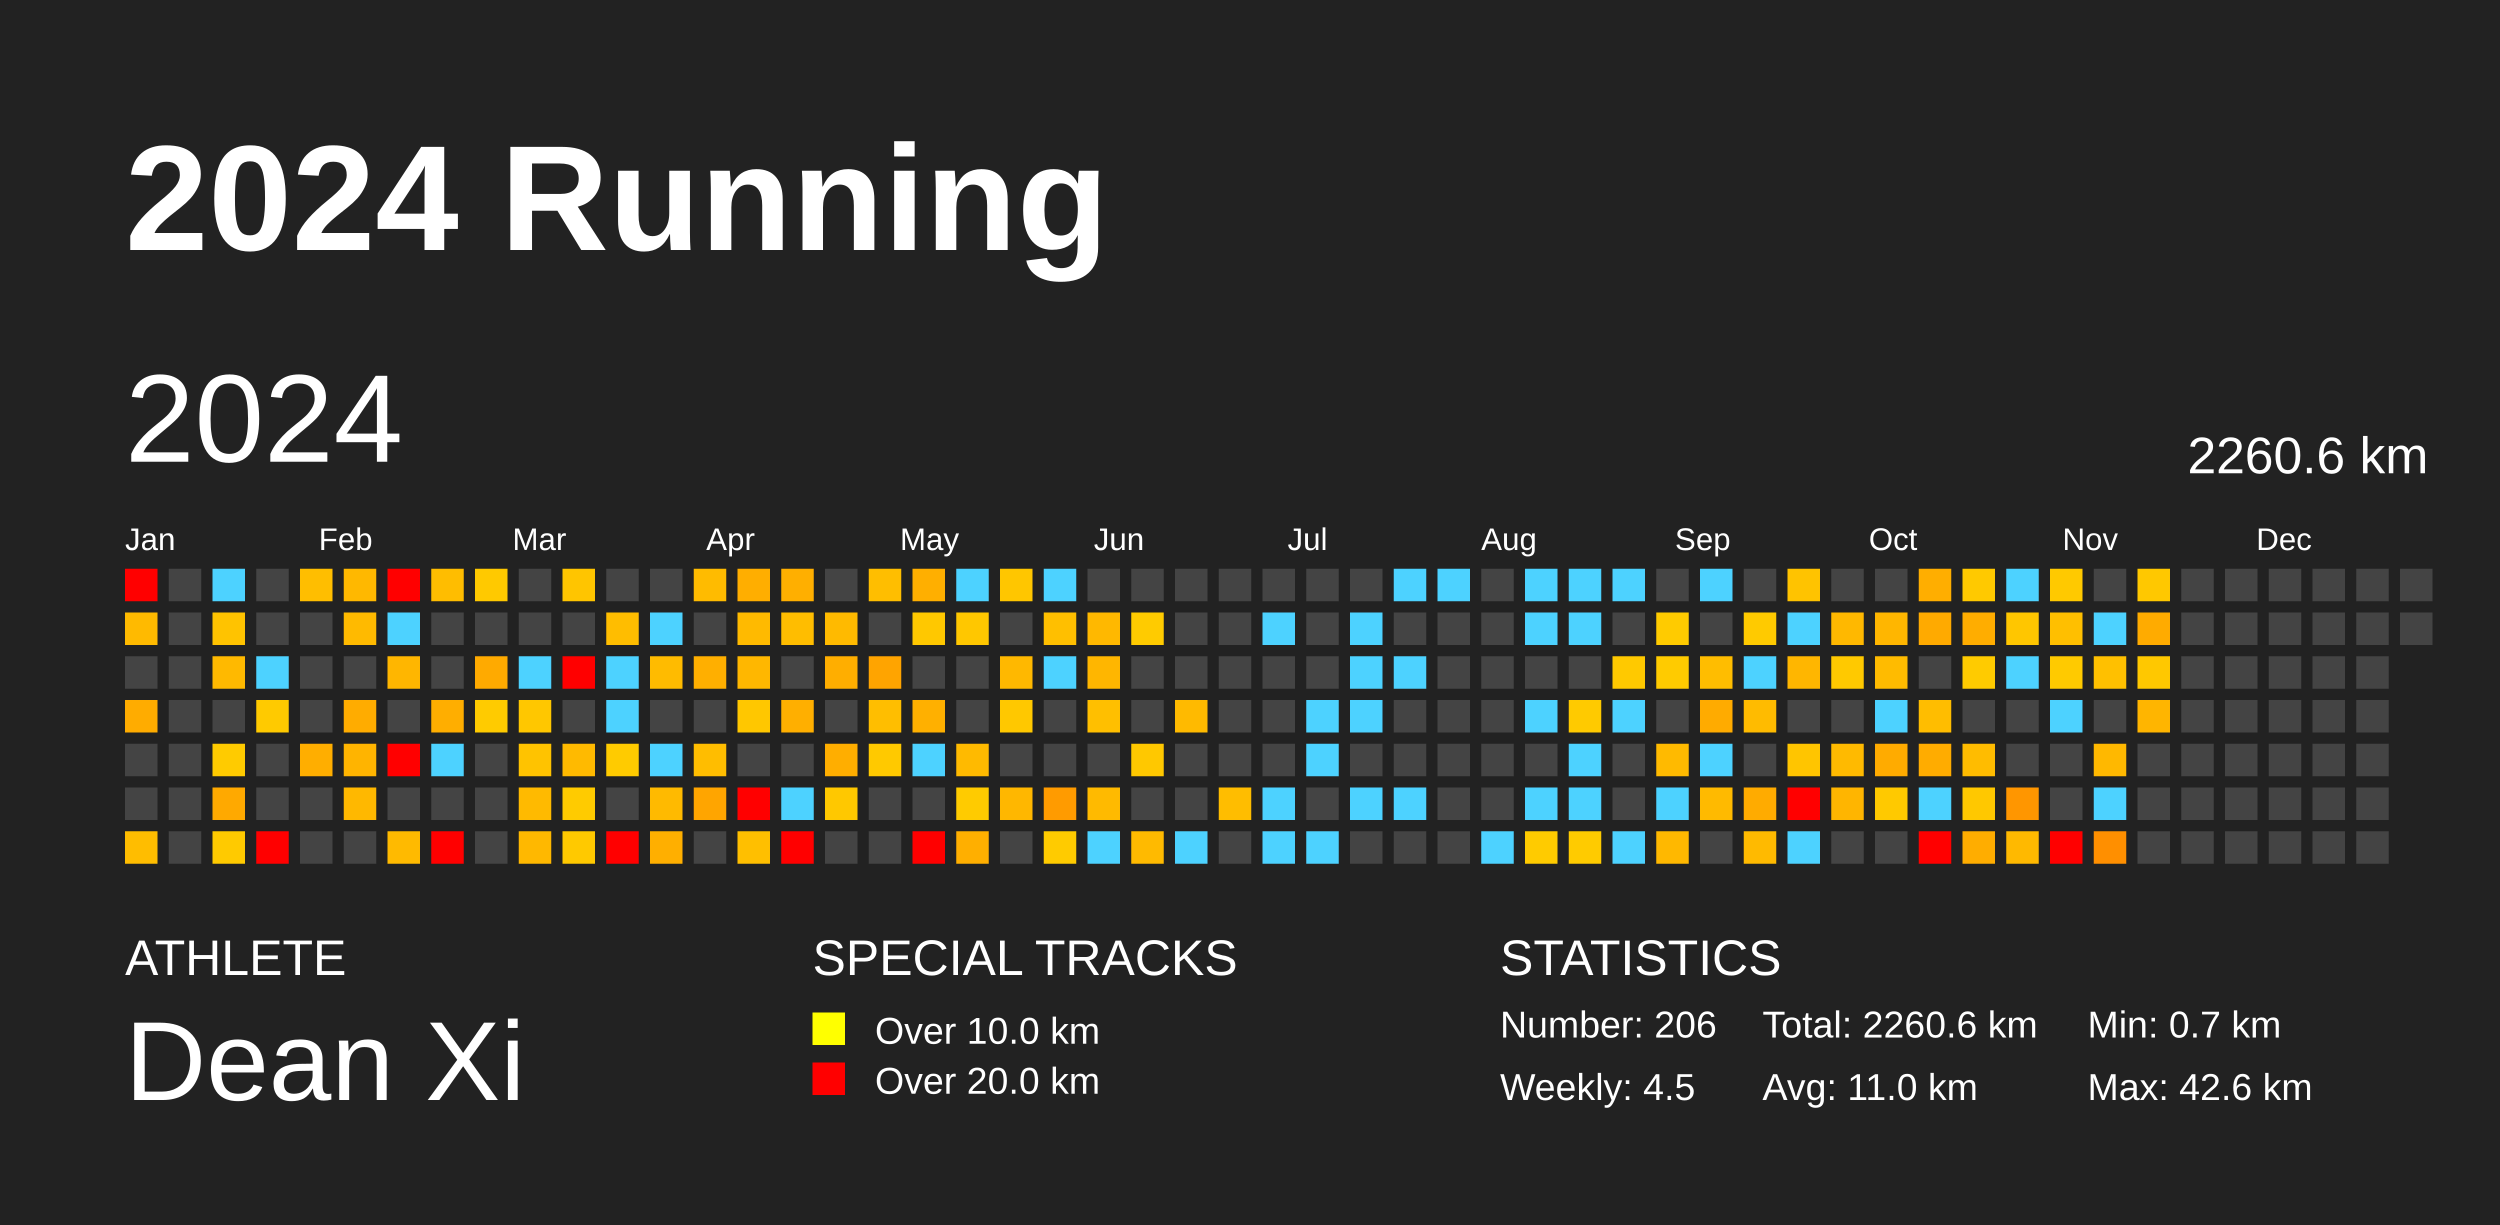
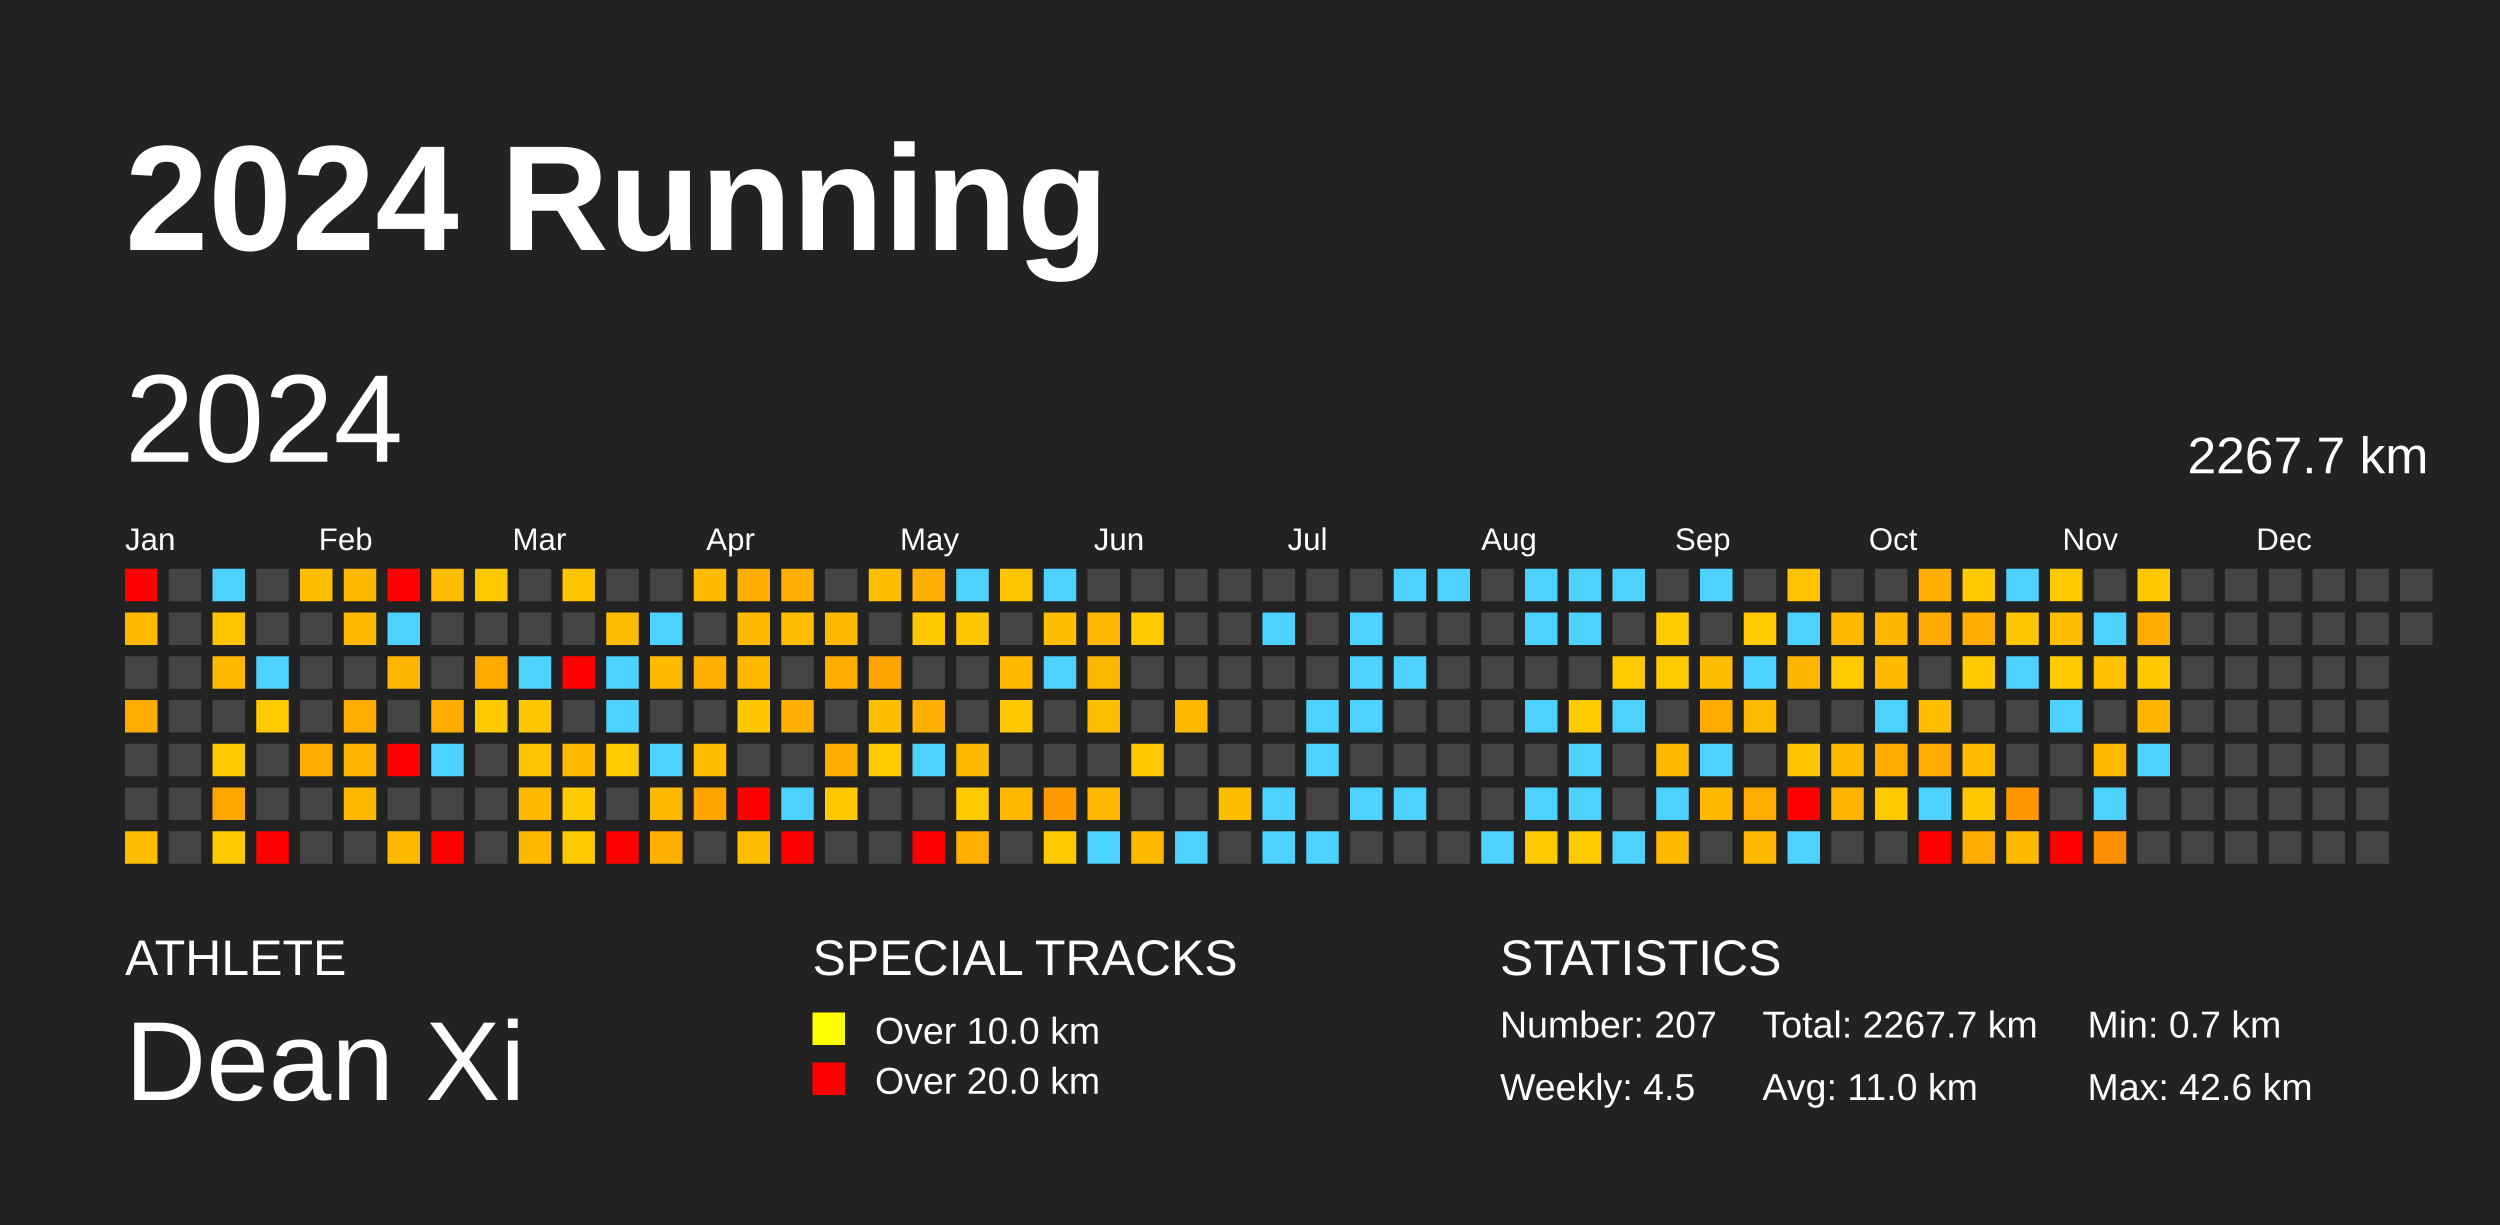
<svg xmlns="http://www.w3.org/2000/svg" baseProfile="full" height="98mm" version="1.1" viewBox="0,0,200,98" width="200mm">
  <defs />
  <rect fill="#222222" height="98" width="200" x="0" y="0" />
  <text fill="#FFFFFF" style="font-size:12px; font-family:Arial; font-weight:bold;" x="10" y="20">2024 Running</text>
  <text fill="#FFFFFF" style="font-size:4px; font-family:Arial" x="10" y="78">ATHLETE</text>
  <text fill="#FFFFFF" style="font-size:9px; font-family:Arial" x="10" y="88">Dean Xi</text>
  <text fill="#FFFFFF" style="font-size:4px; font-family:Arial" x="65" y="78">SPECIAL TRACKS</text>
  <rect fill="yellow" height="2.6" width="2.6" x="65" y="81" />
  <text fill="#FFFFFF" style="font-size:3px; font-family:Arial" x="70" y="83.5">Over 10.0 km</text>
  <rect fill="red" height="2.6" width="2.6" x="65" y="85" />
  <text fill="#FFFFFF" style="font-size:3px; font-family:Arial" x="70" y="87.5">Over 20.0 km</text>
  <text fill="#FFFFFF" style="font-size:4px; font-family:Arial" x="120" y="78">STATISTICS</text>
-   <text fill="#FFFFFF" style="font-size:3px; font-family:Arial" x="120" y="83">Number: 206</text>
+   <text fill="#FFFFFF" style="font-size:3px; font-family:Arial" x="120" y="83">Number: 207</text>
  <text fill="#FFFFFF" style="font-size:3px; font-family:Arial" x="120" y="88">Weekly: 4.5</text>
-   <text fill="#FFFFFF" style="font-size:3px; font-family:Arial" x="141" y="83">Total: 2260.6 km</text>
+   <text fill="#FFFFFF" style="font-size:3px; font-family:Arial" x="141" y="83">Total: 2267.7 km</text>
  <text fill="#FFFFFF" style="font-size:3px; font-family:Arial" x="141" y="88">Avg: 11.0 km</text>
  <text fill="#FFFFFF" style="font-size:3px; font-family:Arial" x="167" y="83">Min: 0.7 km</text>
  <text fill="#FFFFFF" style="font-size:3px; font-family:Arial" x="167" y="88">Max: 42.6 km</text>
  <text dominant-baseline="hanging" fill="#FFFFFF" style="font-size:10.0px; font-family:Arial;" x="10" y="30">2024</text>
-   <text dominant-baseline="hanging" fill="#FFFFFF" style="font-size:4.125px; font-family:Arial;" x="175" y="35">2260.6 km</text>
+   <text dominant-baseline="hanging" fill="#FFFFFF" style="font-size:4.125px; font-family:Arial;" x="175" y="35">2267.7 km</text>
  <text fill="#FFFFFF" style="font-size:2.5px; font-family:Arial" x="10.0" y="44">Jan</text>
  <text fill="#FFFFFF" style="font-size:2.5px; font-family:Arial" x="25.5" y="44">Feb</text>
  <text fill="#FFFFFF" style="font-size:2.5px; font-family:Arial" x="41.0" y="44">Mar</text>
  <text fill="#FFFFFF" style="font-size:2.5px; font-family:Arial" x="56.5" y="44">Apr</text>
  <text fill="#FFFFFF" style="font-size:2.5px; font-family:Arial" x="72.0" y="44">May</text>
  <text fill="#FFFFFF" style="font-size:2.5px; font-family:Arial" x="87.5" y="44">Jun</text>
  <text fill="#FFFFFF" style="font-size:2.5px; font-family:Arial" x="103.0" y="44">Jul</text>
  <text fill="#FFFFFF" style="font-size:2.5px; font-family:Arial" x="118.5" y="44">Aug</text>
  <text fill="#FFFFFF" style="font-size:2.5px; font-family:Arial" x="134.0" y="44">Sep</text>
  <text fill="#FFFFFF" style="font-size:2.5px; font-family:Arial" x="149.5" y="44">Oct</text>
  <text fill="#FFFFFF" style="font-size:2.5px; font-family:Arial" x="165.0" y="44">Nov</text>
  <text fill="#FFFFFF" style="font-size:2.5px; font-family:Arial" x="180.5" y="44">Dec</text>
  <rect fill="red" height="2.6" width="2.6" x="10.0" y="45.5" />
  <rect fill="#ffba00" height="2.6" width="2.6" x="10.0" y="49.0" />
  <rect fill="#444444" height="2.6" width="2.6" x="10.0" y="52.5" />
  <rect fill="#ffac00" height="2.6" width="2.6" x="10.0" y="56.0" />
  <rect fill="#444444" height="2.6" width="2.6" x="10.0" y="59.5" />
  <rect fill="#444444" height="2.6" width="2.6" x="10.0" y="63.0" />
  <rect fill="#ffbd00" height="2.6" width="2.6" x="10.0" y="66.5" />
  <rect fill="#444444" height="2.6" width="2.6" x="13.5" y="45.5" />
  <rect fill="#444444" height="2.6" width="2.6" x="13.5" y="49.0" />
  <rect fill="#444444" height="2.6" width="2.6" x="13.5" y="52.5" />
  <rect fill="#444444" height="2.6" width="2.6" x="13.5" y="56.0" />
  <rect fill="#444444" height="2.6" width="2.6" x="13.5" y="59.5" />
  <rect fill="#444444" height="2.6" width="2.6" x="13.5" y="63.0" />
  <rect fill="#444444" height="2.6" width="2.6" x="13.5" y="66.5" />
  <rect fill="#4dd2ff" height="2.6" width="2.6" x="17.0" y="45.5" />
  <rect fill="#ffc300" height="2.6" width="2.6" x="17.0" y="49.0" />
  <rect fill="#ffb900" height="2.6" width="2.6" x="17.0" y="52.5" />
  <rect fill="#444444" height="2.6" width="2.6" x="17.0" y="56.0" />
  <rect fill="#ffcb00" height="2.6" width="2.6" x="17.0" y="59.5" />
  <rect fill="#ffa900" height="2.6" width="2.6" x="17.0" y="63.0" />
  <rect fill="#ffca00" height="2.6" width="2.6" x="17.0" y="66.5" />
  <rect fill="#444444" height="2.6" width="2.6" x="20.5" y="45.5" />
  <rect fill="#444444" height="2.6" width="2.6" x="20.5" y="49.0" />
  <rect fill="#4dd2ff" height="2.6" width="2.6" x="20.5" y="52.5" />
  <rect fill="#ffca00" height="2.6" width="2.6" x="20.5" y="56.0" />
  <rect fill="#444444" height="2.6" width="2.6" x="20.5" y="59.5" />
  <rect fill="#444444" height="2.6" width="2.6" x="20.5" y="63.0" />
  <rect fill="red" height="2.6" width="2.6" x="20.5" y="66.5" />
  <rect fill="#ffbe00" height="2.6" width="2.6" x="24.0" y="45.5" />
  <rect fill="#444444" height="2.6" width="2.6" x="24.0" y="49.0" />
  <rect fill="#444444" height="2.6" width="2.6" x="24.0" y="52.5" />
  <rect fill="#444444" height="2.6" width="2.6" x="24.0" y="56.0" />
  <rect fill="#ffae00" height="2.6" width="2.6" x="24.0" y="59.5" />
  <rect fill="#444444" height="2.6" width="2.6" x="24.0" y="63.0" />
  <rect fill="#444444" height="2.6" width="2.6" x="24.0" y="66.5" />
  <rect fill="#ffb800" height="2.6" width="2.6" x="27.5" y="45.5" />
  <rect fill="#ffba00" height="2.6" width="2.6" x="27.5" y="49.0" />
  <rect fill="#444444" height="2.6" width="2.6" x="27.5" y="52.5" />
  <rect fill="#ffac00" height="2.6" width="2.6" x="27.5" y="56.0" />
  <rect fill="#ffb400" height="2.6" width="2.6" x="27.5" y="59.5" />
  <rect fill="#ffb800" height="2.6" width="2.6" x="27.5" y="63.0" />
  <rect fill="#444444" height="2.6" width="2.6" x="27.5" y="66.5" />
  <rect fill="red" height="2.6" width="2.6" x="31.0" y="45.5" />
  <rect fill="#4dd2ff" height="2.6" width="2.6" x="31.0" y="49.0" />
  <rect fill="#ffb600" height="2.6" width="2.6" x="31.0" y="52.5" />
  <rect fill="#444444" height="2.6" width="2.6" x="31.0" y="56.0" />
  <rect fill="red" height="2.6" width="2.6" x="31.0" y="59.5" />
  <rect fill="#444444" height="2.6" width="2.6" x="31.0" y="63.0" />
  <rect fill="#ffba00" height="2.6" width="2.6" x="31.0" y="66.5" />
  <rect fill="#ffbd00" height="2.6" width="2.6" x="34.5" y="45.5" />
  <rect fill="#444444" height="2.6" width="2.6" x="34.5" y="49.0" />
  <rect fill="#444444" height="2.6" width="2.6" x="34.5" y="52.5" />
  <rect fill="#ffae00" height="2.6" width="2.6" x="34.5" y="56.0" />
  <rect fill="#4dd2ff" height="2.6" width="2.6" x="34.5" y="59.5" />
  <rect fill="#444444" height="2.6" width="2.6" x="34.5" y="63.0" />
  <rect fill="red" height="2.6" width="2.6" x="34.5" y="66.5" />
  <rect fill="#ffc900" height="2.6" width="2.6" x="38.0" y="45.5" />
  <rect fill="#444444" height="2.6" width="2.6" x="38.0" y="49.0" />
  <rect fill="#ffaa00" height="2.6" width="2.6" x="38.0" y="52.5" />
  <rect fill="#ffcb00" height="2.6" width="2.6" x="38.0" y="56.0" />
  <rect fill="#444444" height="2.6" width="2.6" x="38.0" y="59.5" />
  <rect fill="#444444" height="2.6" width="2.6" x="38.0" y="63.0" />
  <rect fill="#444444" height="2.6" width="2.6" x="38.0" y="66.5" />
  <rect fill="#444444" height="2.6" width="2.6" x="41.5" y="45.5" />
  <rect fill="#444444" height="2.6" width="2.6" x="41.5" y="49.0" />
  <rect fill="#4dd2ff" height="2.6" width="2.6" x="41.5" y="52.5" />
  <rect fill="#ffc700" height="2.6" width="2.6" x="41.5" y="56.0" />
  <rect fill="#ffc300" height="2.6" width="2.6" x="41.5" y="59.5" />
  <rect fill="#ffba00" height="2.6" width="2.6" x="41.5" y="63.0" />
  <rect fill="#ffb800" height="2.6" width="2.6" x="41.5" y="66.5" />
  <rect fill="#ffc500" height="2.6" width="2.6" x="45.0" y="45.5" />
  <rect fill="#444444" height="2.6" width="2.6" x="45.0" y="49.0" />
  <rect fill="red" height="2.6" width="2.6" x="45.0" y="52.5" />
  <rect fill="#444444" height="2.6" width="2.6" x="45.0" y="56.0" />
  <rect fill="#ffba00" height="2.6" width="2.6" x="45.0" y="59.5" />
  <rect fill="#ffcb00" height="2.6" width="2.6" x="45.0" y="63.0" />
  <rect fill="#ffc900" height="2.6" width="2.6" x="45.0" y="66.5" />
  <rect fill="#444444" height="2.6" width="2.6" x="48.5" y="45.5" />
  <rect fill="#ffbd00" height="2.6" width="2.6" x="48.5" y="49.0" />
  <rect fill="#4dd2ff" height="2.6" width="2.6" x="48.5" y="52.5" />
  <rect fill="#4dd2ff" height="2.6" width="2.6" x="48.5" y="56.0" />
  <rect fill="#ffcb00" height="2.6" width="2.6" x="48.5" y="59.5" />
  <rect fill="#444444" height="2.6" width="2.6" x="48.5" y="63.0" />
  <rect fill="red" height="2.6" width="2.6" x="48.5" y="66.5" />
  <rect fill="#444444" height="2.6" width="2.6" x="52.0" y="45.5" />
  <rect fill="#4dd2ff" height="2.6" width="2.6" x="52.0" y="49.0" />
  <rect fill="#ffbb00" height="2.6" width="2.6" x="52.0" y="52.5" />
  <rect fill="#444444" height="2.6" width="2.6" x="52.0" y="56.0" />
  <rect fill="#4dd2ff" height="2.6" width="2.6" x="52.0" y="59.5" />
  <rect fill="#ffba00" height="2.6" width="2.6" x="52.0" y="63.0" />
  <rect fill="#ffaf00" height="2.6" width="2.6" x="52.0" y="66.5" />
  <rect fill="#ffbb00" height="2.6" width="2.6" x="55.5" y="45.5" />
  <rect fill="#444444" height="2.6" width="2.6" x="55.5" y="49.0" />
  <rect fill="#ffaf00" height="2.6" width="2.6" x="55.5" y="52.5" />
  <rect fill="#444444" height="2.6" width="2.6" x="55.5" y="56.0" />
  <rect fill="#ffbd00" height="2.6" width="2.6" x="55.5" y="59.5" />
  <rect fill="#ffa500" height="2.6" width="2.6" x="55.5" y="63.0" />
  <rect fill="#444444" height="2.6" width="2.6" x="55.5" y="66.5" />
  <rect fill="#ffae00" height="2.6" width="2.6" x="59.0" y="45.5" />
  <rect fill="#ffba00" height="2.6" width="2.6" x="59.0" y="49.0" />
  <rect fill="#ffb700" height="2.6" width="2.6" x="59.0" y="52.5" />
  <rect fill="#ffc700" height="2.6" width="2.6" x="59.0" y="56.0" />
  <rect fill="#444444" height="2.6" width="2.6" x="59.0" y="59.5" />
  <rect fill="red" height="2.6" width="2.6" x="59.0" y="63.0" />
  <rect fill="#ffbf00" height="2.6" width="2.6" x="59.0" y="66.5" />
  <rect fill="#ffaf00" height="2.6" width="2.6" x="62.5" y="45.5" />
  <rect fill="#ffbd00" height="2.6" width="2.6" x="62.5" y="49.0" />
  <rect fill="#444444" height="2.6" width="2.6" x="62.5" y="52.5" />
  <rect fill="#ffaf00" height="2.6" width="2.6" x="62.5" y="56.0" />
  <rect fill="#444444" height="2.6" width="2.6" x="62.5" y="59.5" />
  <rect fill="#4dd2ff" height="2.6" width="2.6" x="62.5" y="63.0" />
  <rect fill="red" height="2.6" width="2.6" x="62.5" y="66.5" />
  <rect fill="#444444" height="2.6" width="2.6" x="66.0" y="45.5" />
  <rect fill="#ffba00" height="2.6" width="2.6" x="66.0" y="49.0" />
  <rect fill="#ffae00" height="2.6" width="2.6" x="66.0" y="52.5" />
  <rect fill="#444444" height="2.6" width="2.6" x="66.0" y="56.0" />
  <rect fill="#ffae00" height="2.6" width="2.6" x="66.0" y="59.5" />
  <rect fill="#ffc800" height="2.6" width="2.6" x="66.0" y="63.0" />
  <rect fill="#444444" height="2.6" width="2.6" x="66.0" y="66.5" />
  <rect fill="#ffbe00" height="2.6" width="2.6" x="69.5" y="45.5" />
  <rect fill="#444444" height="2.6" width="2.6" x="69.5" y="49.0" />
  <rect fill="#ffa400" height="2.6" width="2.6" x="69.5" y="52.5" />
  <rect fill="#ffbe00" height="2.6" width="2.6" x="69.5" y="56.0" />
  <rect fill="#ffc900" height="2.6" width="2.6" x="69.5" y="59.5" />
  <rect fill="#444444" height="2.6" width="2.6" x="69.5" y="63.0" />
  <rect fill="#444444" height="2.6" width="2.6" x="69.5" y="66.5" />
  <rect fill="#ffaf00" height="2.6" width="2.6" x="73.0" y="45.5" />
  <rect fill="#ffc800" height="2.6" width="2.6" x="73.0" y="49.0" />
  <rect fill="#444444" height="2.6" width="2.6" x="73.0" y="52.5" />
  <rect fill="#ffb000" height="2.6" width="2.6" x="73.0" y="56.0" />
  <rect fill="#4dd2ff" height="2.6" width="2.6" x="73.0" y="59.5" />
  <rect fill="#444444" height="2.6" width="2.6" x="73.0" y="63.0" />
  <rect fill="red" height="2.6" width="2.6" x="73.0" y="66.5" />
  <rect fill="#4dd2ff" height="2.6" width="2.6" x="76.5" y="45.5" />
  <rect fill="#ffc700" height="2.6" width="2.6" x="76.5" y="49.0" />
  <rect fill="#444444" height="2.6" width="2.6" x="76.5" y="52.5" />
  <rect fill="#444444" height="2.6" width="2.6" x="76.5" y="56.0" />
  <rect fill="#ffba00" height="2.6" width="2.6" x="76.5" y="59.5" />
  <rect fill="#ffcb00" height="2.6" width="2.6" x="76.5" y="63.0" />
  <rect fill="#ffaf00" height="2.6" width="2.6" x="76.5" y="66.5" />
  <rect fill="#ffc600" height="2.6" width="2.6" x="80.0" y="45.5" />
  <rect fill="#444444" height="2.6" width="2.6" x="80.0" y="49.0" />
  <rect fill="#ffb800" height="2.6" width="2.6" x="80.0" y="52.5" />
  <rect fill="#ffc800" height="2.6" width="2.6" x="80.0" y="56.0" />
  <rect fill="#444444" height="2.6" width="2.6" x="80.0" y="59.5" />
  <rect fill="#ffb700" height="2.6" width="2.6" x="80.0" y="63.0" />
  <rect fill="#444444" height="2.6" width="2.6" x="80.0" y="66.5" />
  <rect fill="#4dd2ff" height="2.6" width="2.6" x="83.5" y="45.5" />
  <rect fill="#ffbf00" height="2.6" width="2.6" x="83.5" y="49.0" />
  <rect fill="#4dd2ff" height="2.6" width="2.6" x="83.5" y="52.5" />
  <rect fill="#444444" height="2.6" width="2.6" x="83.5" y="56.0" />
  <rect fill="#444444" height="2.6" width="2.6" x="83.5" y="59.5" />
  <rect fill="#ff9b00" height="2.6" width="2.6" x="83.5" y="63.0" />
  <rect fill="#ffcb00" height="2.6" width="2.6" x="83.5" y="66.5" />
  <rect fill="#444444" height="2.6" width="2.6" x="87.0" y="45.5" />
  <rect fill="#ffb800" height="2.6" width="2.6" x="87.0" y="49.0" />
  <rect fill="#ffb600" height="2.6" width="2.6" x="87.0" y="52.5" />
  <rect fill="#ffbf00" height="2.6" width="2.6" x="87.0" y="56.0" />
  <rect fill="#444444" height="2.6" width="2.6" x="87.0" y="59.5" />
  <rect fill="#ffba00" height="2.6" width="2.6" x="87.0" y="63.0" />
  <rect fill="#4dd2ff" height="2.6" width="2.6" x="87.0" y="66.5" />
  <rect fill="#444444" height="2.6" width="2.6" x="90.5" y="45.5" />
  <rect fill="#ffcb00" height="2.6" width="2.6" x="90.5" y="49.0" />
  <rect fill="#444444" height="2.6" width="2.6" x="90.5" y="52.5" />
  <rect fill="#444444" height="2.6" width="2.6" x="90.5" y="56.0" />
  <rect fill="#ffc800" height="2.6" width="2.6" x="90.5" y="59.5" />
  <rect fill="#444444" height="2.6" width="2.6" x="90.5" y="63.0" />
  <rect fill="#ffba00" height="2.6" width="2.6" x="90.5" y="66.5" />
  <rect fill="#444444" height="2.6" width="2.6" x="94.0" y="45.5" />
  <rect fill="#444444" height="2.6" width="2.6" x="94.0" y="49.0" />
  <rect fill="#444444" height="2.6" width="2.6" x="94.0" y="52.5" />
  <rect fill="#ffba00" height="2.6" width="2.6" x="94.0" y="56.0" />
  <rect fill="#444444" height="2.6" width="2.6" x="94.0" y="59.5" />
  <rect fill="#444444" height="2.6" width="2.6" x="94.0" y="63.0" />
  <rect fill="#4dd2ff" height="2.6" width="2.6" x="94.0" y="66.5" />
  <rect fill="#444444" height="2.6" width="2.6" x="97.5" y="45.5" />
  <rect fill="#444444" height="2.6" width="2.6" x="97.5" y="49.0" />
  <rect fill="#444444" height="2.6" width="2.6" x="97.5" y="52.5" />
  <rect fill="#444444" height="2.6" width="2.6" x="97.5" y="56.0" />
  <rect fill="#444444" height="2.6" width="2.6" x="97.5" y="59.5" />
  <rect fill="#ffbd00" height="2.6" width="2.6" x="97.5" y="63.0" />
  <rect fill="#444444" height="2.6" width="2.6" x="97.5" y="66.5" />
  <rect fill="#444444" height="2.6" width="2.6" x="101.0" y="45.5" />
  <rect fill="#4dd2ff" height="2.6" width="2.6" x="101.0" y="49.0" />
  <rect fill="#444444" height="2.6" width="2.6" x="101.0" y="52.5" />
  <rect fill="#444444" height="2.6" width="2.6" x="101.0" y="56.0" />
  <rect fill="#444444" height="2.6" width="2.6" x="101.0" y="59.5" />
  <rect fill="#4dd2ff" height="2.6" width="2.6" x="101.0" y="63.0" />
  <rect fill="#4dd2ff" height="2.6" width="2.6" x="101.0" y="66.5" />
  <rect fill="#444444" height="2.6" width="2.6" x="104.5" y="45.5" />
  <rect fill="#444444" height="2.6" width="2.6" x="104.5" y="49.0" />
  <rect fill="#444444" height="2.6" width="2.6" x="104.5" y="52.5" />
  <rect fill="#4dd2ff" height="2.6" width="2.6" x="104.5" y="56.0" />
  <rect fill="#4dd2ff" height="2.6" width="2.6" x="104.5" y="59.5" />
  <rect fill="#444444" height="2.6" width="2.6" x="104.5" y="63.0" />
  <rect fill="#4dd2ff" height="2.6" width="2.6" x="104.5" y="66.5" />
  <rect fill="#444444" height="2.6" width="2.6" x="108.0" y="45.5" />
  <rect fill="#4dd2ff" height="2.6" width="2.6" x="108.0" y="49.0" />
  <rect fill="#4dd2ff" height="2.6" width="2.6" x="108.0" y="52.5" />
  <rect fill="#4dd2ff" height="2.6" width="2.6" x="108.0" y="56.0" />
  <rect fill="#444444" height="2.6" width="2.6" x="108.0" y="59.5" />
  <rect fill="#4dd2ff" height="2.6" width="2.6" x="108.0" y="63.0" />
  <rect fill="#444444" height="2.6" width="2.6" x="108.0" y="66.5" />
  <rect fill="#4dd2ff" height="2.6" width="2.6" x="111.5" y="45.5" />
  <rect fill="#444444" height="2.6" width="2.6" x="111.5" y="49.0" />
  <rect fill="#4dd2ff" height="2.6" width="2.6" x="111.5" y="52.5" />
  <rect fill="#444444" height="2.6" width="2.6" x="111.5" y="56.0" />
  <rect fill="#444444" height="2.6" width="2.6" x="111.5" y="59.5" />
  <rect fill="#4dd2ff" height="2.6" width="2.6" x="111.5" y="63.0" />
  <rect fill="#444444" height="2.6" width="2.6" x="111.5" y="66.5" />
  <rect fill="#4dd2ff" height="2.6" width="2.6" x="115.0" y="45.5" />
  <rect fill="#444444" height="2.6" width="2.6" x="115.0" y="49.0" />
  <rect fill="#444444" height="2.6" width="2.6" x="115.0" y="52.5" />
  <rect fill="#444444" height="2.6" width="2.6" x="115.0" y="56.0" />
  <rect fill="#444444" height="2.6" width="2.6" x="115.0" y="59.5" />
  <rect fill="#444444" height="2.6" width="2.6" x="115.0" y="63.0" />
  <rect fill="#444444" height="2.6" width="2.6" x="115.0" y="66.5" />
  <rect fill="#444444" height="2.6" width="2.6" x="118.5" y="45.5" />
  <rect fill="#444444" height="2.6" width="2.6" x="118.5" y="49.0" />
  <rect fill="#444444" height="2.6" width="2.6" x="118.5" y="52.5" />
  <rect fill="#444444" height="2.6" width="2.6" x="118.5" y="56.0" />
  <rect fill="#444444" height="2.6" width="2.6" x="118.5" y="59.5" />
  <rect fill="#444444" height="2.6" width="2.6" x="118.5" y="63.0" />
  <rect fill="#4dd2ff" height="2.6" width="2.6" x="118.5" y="66.5" />
  <rect fill="#4dd2ff" height="2.6" width="2.6" x="122.0" y="45.5" />
  <rect fill="#4dd2ff" height="2.6" width="2.6" x="122.0" y="49.0" />
  <rect fill="#444444" height="2.6" width="2.6" x="122.0" y="52.5" />
  <rect fill="#4dd2ff" height="2.6" width="2.6" x="122.0" y="56.0" />
  <rect fill="#444444" height="2.6" width="2.6" x="122.0" y="59.5" />
  <rect fill="#4dd2ff" height="2.6" width="2.6" x="122.0" y="63.0" />
  <rect fill="#ffcb00" height="2.6" width="2.6" x="122.0" y="66.5" />
  <rect fill="#4dd2ff" height="2.6" width="2.6" x="125.5" y="45.5" />
  <rect fill="#4dd2ff" height="2.6" width="2.6" x="125.5" y="49.0" />
  <rect fill="#444444" height="2.6" width="2.6" x="125.5" y="52.5" />
  <rect fill="#ffca00" height="2.6" width="2.6" x="125.5" y="56.0" />
  <rect fill="#4dd2ff" height="2.6" width="2.6" x="125.5" y="59.5" />
  <rect fill="#4dd2ff" height="2.6" width="2.6" x="125.5" y="63.0" />
  <rect fill="#ffcb00" height="2.6" width="2.6" x="125.5" y="66.5" />
  <rect fill="#4dd2ff" height="2.6" width="2.6" x="129.0" y="45.5" />
  <rect fill="#444444" height="2.6" width="2.6" x="129.0" y="49.0" />
  <rect fill="#ffc900" height="2.6" width="2.6" x="129.0" y="52.5" />
  <rect fill="#4dd2ff" height="2.6" width="2.6" x="129.0" y="56.0" />
  <rect fill="#444444" height="2.6" width="2.6" x="129.0" y="59.5" />
  <rect fill="#444444" height="2.6" width="2.6" x="129.0" y="63.0" />
  <rect fill="#4dd2ff" height="2.6" width="2.6" x="129.0" y="66.5" />
  <rect fill="#444444" height="2.6" width="2.6" x="132.5" y="45.5" />
  <rect fill="#ffcb00" height="2.6" width="2.6" x="132.5" y="49.0" />
  <rect fill="#ffcb00" height="2.6" width="2.6" x="132.5" y="52.5" />
  <rect fill="#444444" height="2.6" width="2.6" x="132.5" y="56.0" />
  <rect fill="#ffba00" height="2.6" width="2.6" x="132.5" y="59.5" />
  <rect fill="#4dd2ff" height="2.6" width="2.6" x="132.5" y="63.0" />
  <rect fill="#ffb800" height="2.6" width="2.6" x="132.5" y="66.5" />
  <rect fill="#4dd2ff" height="2.6" width="2.6" x="136.0" y="45.5" />
  <rect fill="#444444" height="2.6" width="2.6" x="136.0" y="49.0" />
  <rect fill="#ffbd00" height="2.6" width="2.6" x="136.0" y="52.5" />
  <rect fill="#ffab00" height="2.6" width="2.6" x="136.0" y="56.0" />
  <rect fill="#4dd2ff" height="2.6" width="2.6" x="136.0" y="59.5" />
  <rect fill="#ffba00" height="2.6" width="2.6" x="136.0" y="63.0" />
  <rect fill="#444444" height="2.6" width="2.6" x="136.0" y="66.5" />
  <rect fill="#444444" height="2.6" width="2.6" x="139.5" y="45.5" />
  <rect fill="#ffca00" height="2.6" width="2.6" x="139.5" y="49.0" />
  <rect fill="#4dd2ff" height="2.6" width="2.6" x="139.5" y="52.5" />
  <rect fill="#ffbb00" height="2.6" width="2.6" x="139.5" y="56.0" />
  <rect fill="#444444" height="2.6" width="2.6" x="139.5" y="59.5" />
  <rect fill="#ffab00" height="2.6" width="2.6" x="139.5" y="63.0" />
  <rect fill="#ffba00" height="2.6" width="2.6" x="139.5" y="66.5" />
  <rect fill="#ffc300" height="2.6" width="2.6" x="143.0" y="45.5" />
  <rect fill="#4dd2ff" height="2.6" width="2.6" x="143.0" y="49.0" />
  <rect fill="#ffb600" height="2.6" width="2.6" x="143.0" y="52.5" />
  <rect fill="#444444" height="2.6" width="2.6" x="143.0" y="56.0" />
  <rect fill="#ffc500" height="2.6" width="2.6" x="143.0" y="59.5" />
  <rect fill="red" height="2.6" width="2.6" x="143.0" y="63.0" />
  <rect fill="#4dd2ff" height="2.6" width="2.6" x="143.0" y="66.5" />
  <rect fill="#444444" height="2.6" width="2.6" x="146.5" y="45.5" />
  <rect fill="#ffb800" height="2.6" width="2.6" x="146.5" y="49.0" />
  <rect fill="#ffc900" height="2.6" width="2.6" x="146.5" y="52.5" />
  <rect fill="#444444" height="2.6" width="2.6" x="146.5" y="56.0" />
  <rect fill="#ffba00" height="2.6" width="2.6" x="146.5" y="59.5" />
  <rect fill="#ffb500" height="2.6" width="2.6" x="146.5" y="63.0" />
  <rect fill="#444444" height="2.6" width="2.6" x="146.5" y="66.5" />
  <rect fill="#444444" height="2.6" width="2.6" x="150.0" y="45.5" />
  <rect fill="#ffb600" height="2.6" width="2.6" x="150.0" y="49.0" />
  <rect fill="#ffbb00" height="2.6" width="2.6" x="150.0" y="52.5" />
  <rect fill="#4dd2ff" height="2.6" width="2.6" x="150.0" y="56.0" />
  <rect fill="#ffab00" height="2.6" width="2.6" x="150.0" y="59.5" />
  <rect fill="#ffc900" height="2.6" width="2.6" x="150.0" y="63.0" />
  <rect fill="#444444" height="2.6" width="2.6" x="150.0" y="66.5" />
  <rect fill="#ffae00" height="2.6" width="2.6" x="153.5" y="45.5" />
  <rect fill="#ffaa00" height="2.6" width="2.6" x="153.5" y="49.0" />
  <rect fill="#444444" height="2.6" width="2.6" x="153.5" y="52.5" />
  <rect fill="#ffbd00" height="2.6" width="2.6" x="153.5" y="56.0" />
  <rect fill="#ffac00" height="2.6" width="2.6" x="153.5" y="59.5" />
  <rect fill="#4dd2ff" height="2.6" width="2.6" x="153.5" y="63.0" />
  <rect fill="red" height="2.6" width="2.6" x="153.5" y="66.5" />
  <rect fill="#ffc900" height="2.6" width="2.6" x="157.0" y="45.5" />
  <rect fill="#ffad00" height="2.6" width="2.6" x="157.0" y="49.0" />
  <rect fill="#ffcb00" height="2.6" width="2.6" x="157.0" y="52.5" />
  <rect fill="#444444" height="2.6" width="2.6" x="157.0" y="56.0" />
  <rect fill="#ffbc00" height="2.6" width="2.6" x="157.0" y="59.5" />
  <rect fill="#ffc800" height="2.6" width="2.6" x="157.0" y="63.0" />
  <rect fill="#ffad00" height="2.6" width="2.6" x="157.0" y="66.5" />
  <rect fill="#4dd2ff" height="2.6" width="2.6" x="160.5" y="45.5" />
  <rect fill="#ffc600" height="2.6" width="2.6" x="160.5" y="49.0" />
  <rect fill="#4dd2ff" height="2.6" width="2.6" x="160.5" y="52.5" />
  <rect fill="#444444" height="2.6" width="2.6" x="160.5" y="56.0" />
  <rect fill="#444444" height="2.6" width="2.6" x="160.5" y="59.5" />
  <rect fill="#ff9600" height="2.6" width="2.6" x="160.5" y="63.0" />
  <rect fill="#ffb900" height="2.6" width="2.6" x="160.5" y="66.5" />
  <rect fill="#ffc900" height="2.6" width="2.6" x="164.0" y="45.5" />
  <rect fill="#ffbf00" height="2.6" width="2.6" x="164.0" y="49.0" />
  <rect fill="#ffca00" height="2.6" width="2.6" x="164.0" y="52.5" />
  <rect fill="#4dd2ff" height="2.6" width="2.6" x="164.0" y="56.0" />
  <rect fill="#444444" height="2.6" width="2.6" x="164.0" y="59.5" />
  <rect fill="#444444" height="2.6" width="2.6" x="164.0" y="63.0" />
  <rect fill="red" height="2.6" width="2.6" x="164.0" y="66.5" />
  <rect fill="#444444" height="2.6" width="2.6" x="167.5" y="45.5" />
  <rect fill="#4dd2ff" height="2.6" width="2.6" x="167.5" y="49.0" />
  <rect fill="#ffc000" height="2.6" width="2.6" x="167.5" y="52.5" />
  <rect fill="#444444" height="2.6" width="2.6" x="167.5" y="56.0" />
  <rect fill="#ffb800" height="2.6" width="2.6" x="167.5" y="59.5" />
  <rect fill="#4dd2ff" height="2.6" width="2.6" x="167.5" y="63.0" />
  <rect fill="#ff8f00" height="2.6" width="2.6" x="167.5" y="66.5" />
  <rect fill="#ffc800" height="2.6" width="2.6" x="171.0" y="45.5" />
  <rect fill="#ffab00" height="2.6" width="2.6" x="171.0" y="49.0" />
  <rect fill="#ffc800" height="2.6" width="2.6" x="171.0" y="52.5" />
  <rect fill="#ffb500" height="2.6" width="2.6" x="171.0" y="56.0" />
-   <rect fill="#444444" height="2.6" width="2.6" x="171.0" y="59.5" />
+   <rect fill="#4dd2ff" height="2.6" width="2.6" x="171.0" y="59.5" />
  <rect fill="#444444" height="2.6" width="2.6" x="171.0" y="63.0" />
  <rect fill="#444444" height="2.6" width="2.6" x="171.0" y="66.5" />
  <rect fill="#444444" height="2.6" width="2.6" x="174.5" y="45.5" />
  <rect fill="#444444" height="2.6" width="2.6" x="174.5" y="49.0" />
  <rect fill="#444444" height="2.6" width="2.6" x="174.5" y="52.5" />
  <rect fill="#444444" height="2.6" width="2.6" x="174.5" y="56.0" />
  <rect fill="#444444" height="2.6" width="2.6" x="174.5" y="59.5" />
  <rect fill="#444444" height="2.6" width="2.6" x="174.5" y="63.0" />
  <rect fill="#444444" height="2.6" width="2.6" x="174.5" y="66.5" />
  <rect fill="#444444" height="2.6" width="2.6" x="178.0" y="45.5" />
  <rect fill="#444444" height="2.6" width="2.6" x="178.0" y="49.0" />
  <rect fill="#444444" height="2.6" width="2.6" x="178.0" y="52.5" />
  <rect fill="#444444" height="2.6" width="2.6" x="178.0" y="56.0" />
  <rect fill="#444444" height="2.6" width="2.6" x="178.0" y="59.5" />
  <rect fill="#444444" height="2.6" width="2.6" x="178.0" y="63.0" />
  <rect fill="#444444" height="2.6" width="2.6" x="178.0" y="66.5" />
  <rect fill="#444444" height="2.6" width="2.6" x="181.5" y="45.5" />
  <rect fill="#444444" height="2.6" width="2.6" x="181.5" y="49.0" />
  <rect fill="#444444" height="2.6" width="2.6" x="181.5" y="52.5" />
  <rect fill="#444444" height="2.6" width="2.6" x="181.5" y="56.0" />
  <rect fill="#444444" height="2.6" width="2.6" x="181.5" y="59.5" />
  <rect fill="#444444" height="2.6" width="2.6" x="181.5" y="63.0" />
  <rect fill="#444444" height="2.6" width="2.6" x="181.5" y="66.5" />
  <rect fill="#444444" height="2.6" width="2.6" x="185.0" y="45.5" />
  <rect fill="#444444" height="2.6" width="2.6" x="185.0" y="49.0" />
  <rect fill="#444444" height="2.6" width="2.6" x="185.0" y="52.5" />
  <rect fill="#444444" height="2.6" width="2.6" x="185.0" y="56.0" />
  <rect fill="#444444" height="2.6" width="2.6" x="185.0" y="59.5" />
  <rect fill="#444444" height="2.6" width="2.6" x="185.0" y="63.0" />
  <rect fill="#444444" height="2.6" width="2.6" x="185.0" y="66.5" />
  <rect fill="#444444" height="2.6" width="2.6" x="188.5" y="45.5" />
  <rect fill="#444444" height="2.6" width="2.6" x="188.5" y="49.0" />
  <rect fill="#444444" height="2.6" width="2.6" x="188.5" y="52.5" />
  <rect fill="#444444" height="2.6" width="2.6" x="188.5" y="56.0" />
  <rect fill="#444444" height="2.6" width="2.6" x="188.5" y="59.5" />
  <rect fill="#444444" height="2.6" width="2.6" x="188.5" y="63.0" />
  <rect fill="#444444" height="2.6" width="2.6" x="188.5" y="66.5" />
  <rect fill="#444444" height="2.6" width="2.6" x="192.0" y="45.5" />
  <rect fill="#444444" height="2.6" width="2.6" x="192.0" y="49.0" />
</svg>
